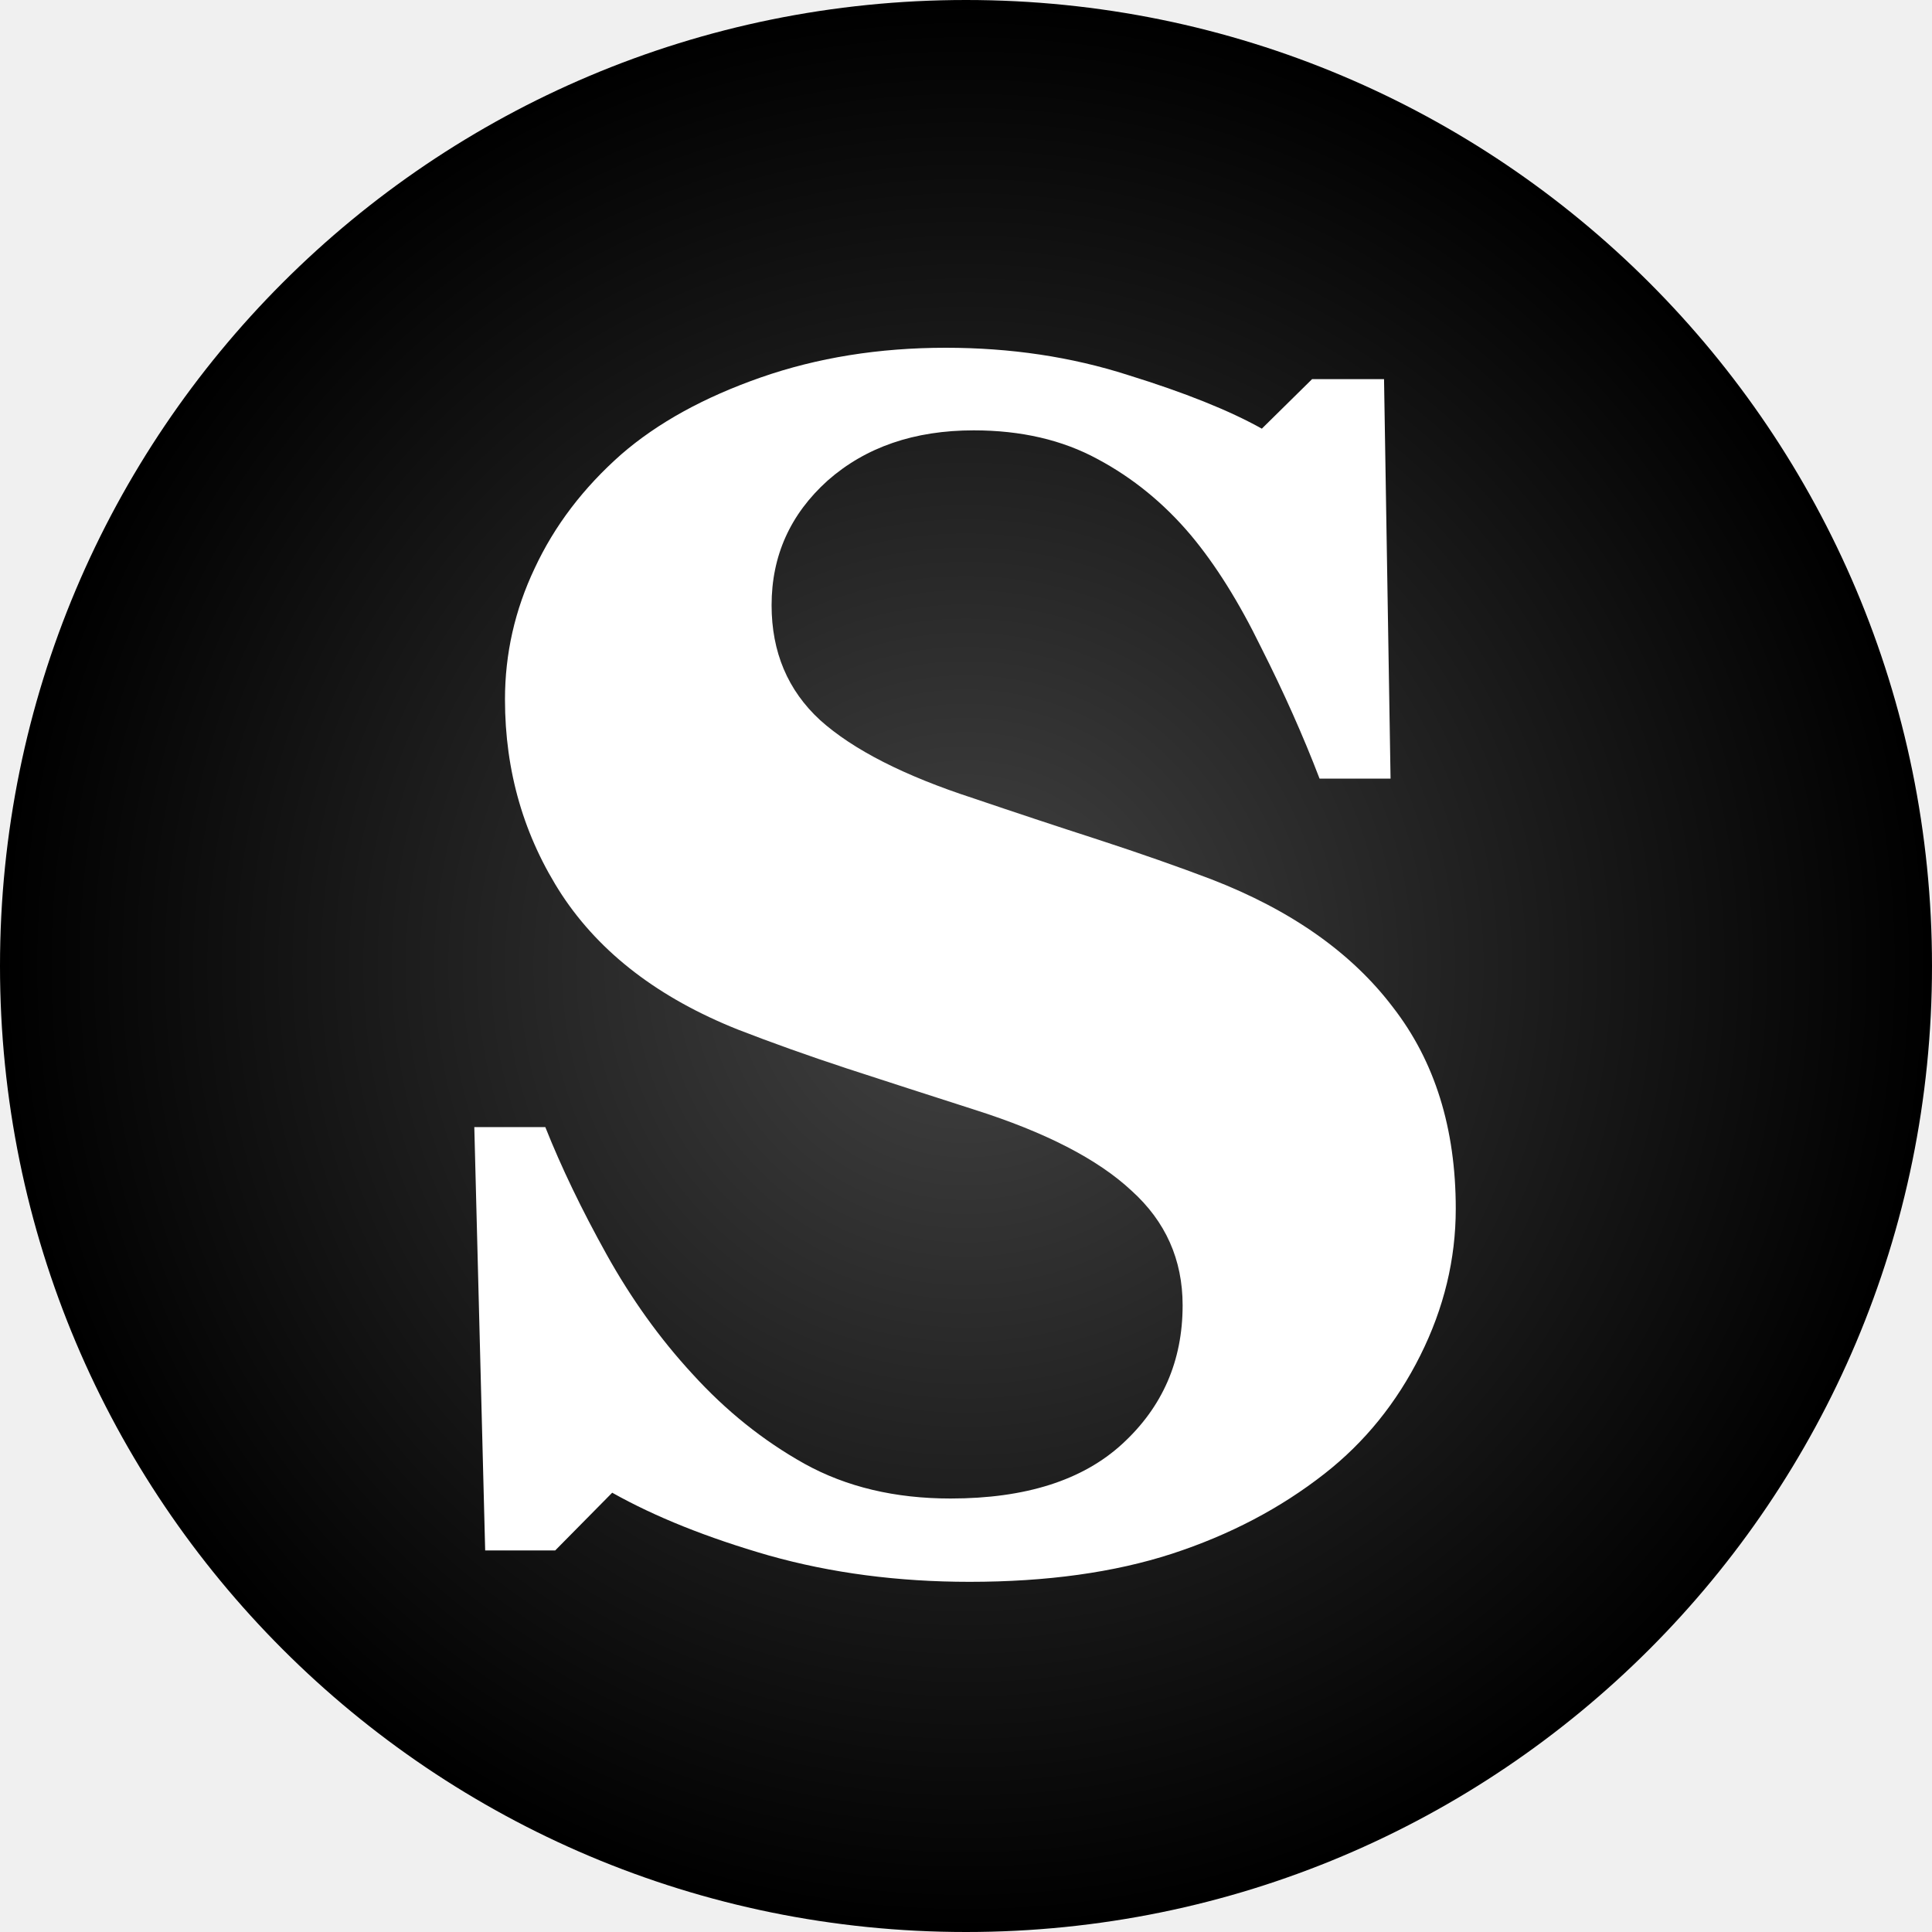
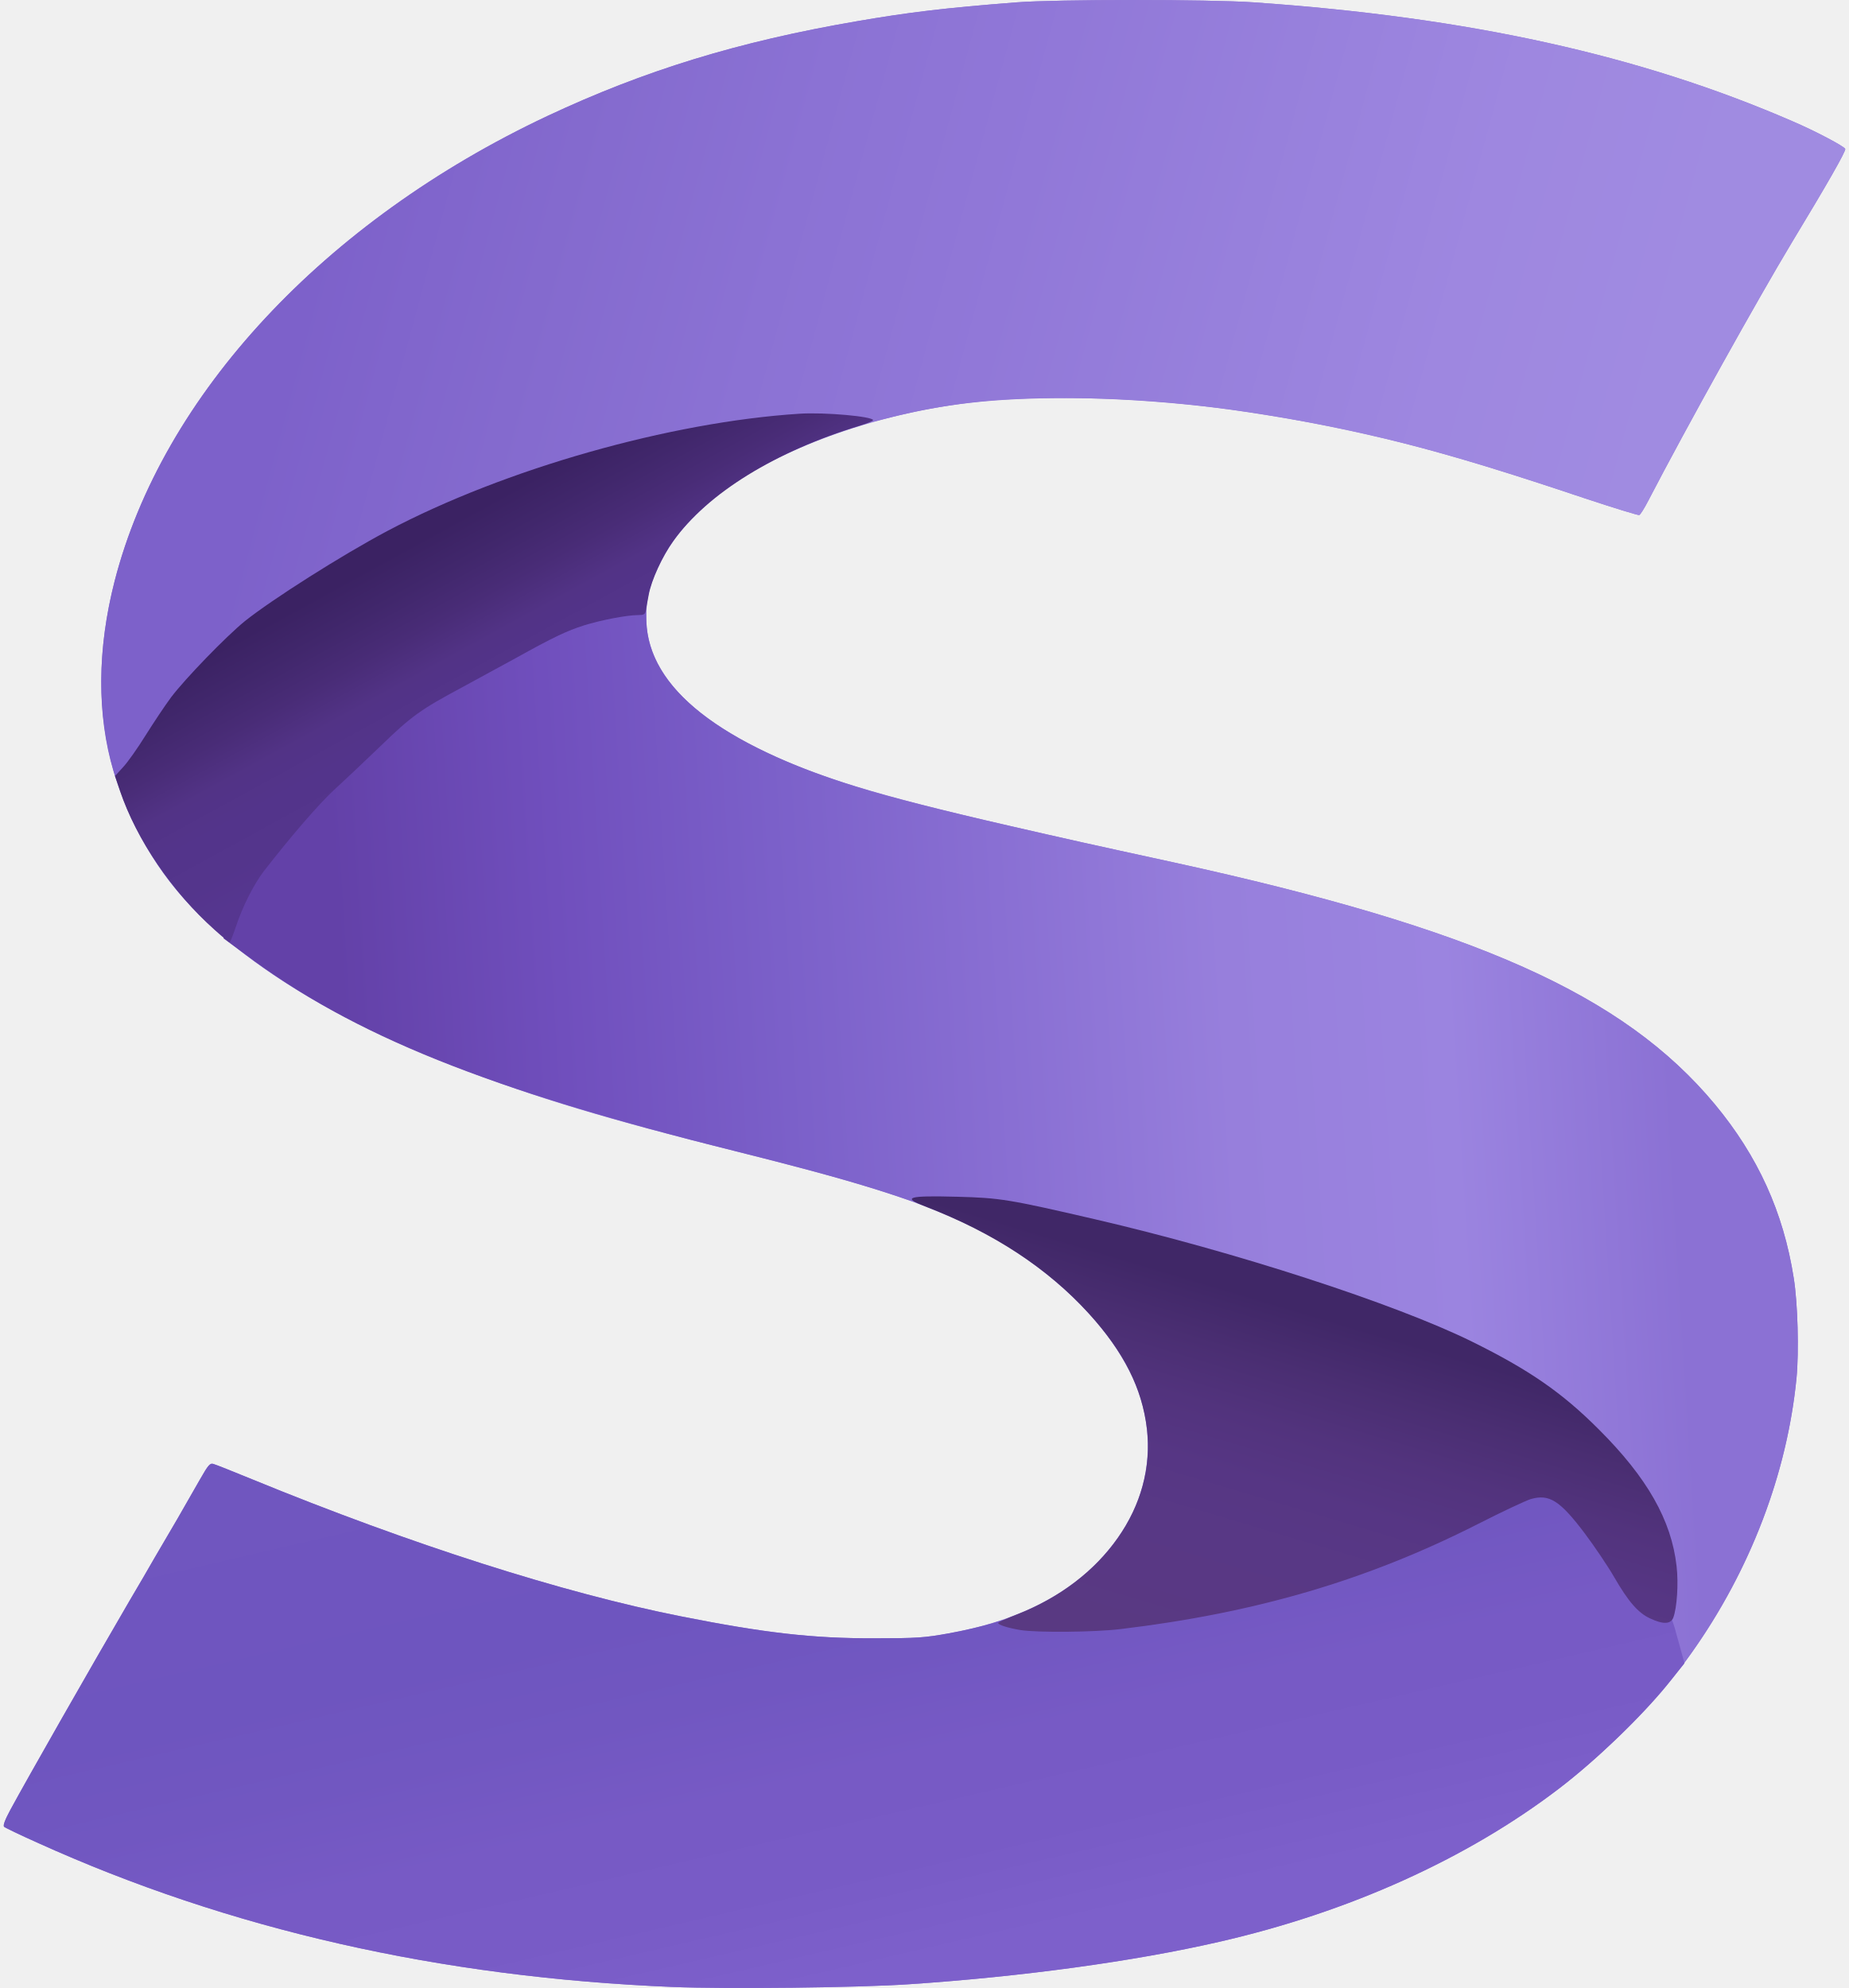
- <svg xmlns="http://www.w3.org/2000/svg" class="solo-logo" version="1.2" viewBox="0 0 800 800" width="100" height="100">
+ <svg xmlns="http://www.w3.org/2000/svg" width="93" height="100" viewBox="1.3 1.52 1001.32 1081.05" role="img" aria-labelledby="solo-title">
  <defs>
-     <linearGradient id="solo-logo-primary-gradient" gradientUnits="userSpaceOnUse" />
-     <radialGradient id="solo-logo-radial-gradient" cx="0" cy="0" r="1" href="#solo-logo-primary-gradient" gradientTransform="matrix(400,0,0,400,400,400)">
-       <stop offset="0" stop-color="#444" />
-       <stop offset=".99" stop-color="#000" />
-       <stop offset="1" stop-color="#000" />
-     </radialGradient>
+     <linearGradient id="g0" gradientUnits="userSpaceOnUse" x1="953.8" y1="262.1" x2="135.9" y2="40.7">
+       <stop offset="0.071" stop-color="#a08be1" />
+       <stop offset="0.214" stop-color="#9e87e0" />
+       <stop offset="0.357" stop-color="#9780dc" />
+       <stop offset="0.500" stop-color="#9178d8" />
+       <stop offset="0.643" stop-color="#8b72d4" />
+       <stop offset="0.786" stop-color="#846ace" />
+       <stop offset="0.929" stop-color="#7d61ca" />
+     </linearGradient>
+     <linearGradient id="g1" gradientUnits="userSpaceOnUse" x1="965.4" y1="545.6" x2="128.3" y2="598.1">
+       <stop offset="0.071" stop-color="#8b71d4" />
+       <stop offset="0.214" stop-color="#9b84e0" />
+       <stop offset="0.357" stop-color="#977fdc" />
+       <stop offset="0.500" stop-color="#896fd3" />
+       <stop offset="0.643" stop-color="#7b60c9" />
+       <stop offset="0.786" stop-color="#704fbd" />
+       <stop offset="0.929" stop-color="#6341a8" />
+     </linearGradient>
+     <linearGradient id="g2" gradientUnits="userSpaceOnUse" x1="473.6" y1="1100.7" x2="388.3" y2="733.1">
+       <stop offset="0.071" stop-color="#7d60cb" />
+       <stop offset="0.214" stop-color="#785bc6" />
+       <stop offset="0.357" stop-color="#775ac5" />
+       <stop offset="0.500" stop-color="#7157c1" />
+       <stop offset="0.643" stop-color="#6e55bf" />
+       <stop offset="0.786" stop-color="#6f55bf" />
+       <stop offset="0.929" stop-color="#7056bf" />
+     </linearGradient>
+     <linearGradient id="g3" gradientUnits="userSpaceOnUse" x1="730.2" y1="704.4" x2="666.2" y2="918.9">
+       <stop offset="0.071" stop-color="#402767" />
+       <stop offset="0.214" stop-color="#4a2e72" />
+       <stop offset="0.357" stop-color="#52337d" />
+       <stop offset="0.500" stop-color="#563684" />
+       <stop offset="0.643" stop-color="#583885" />
+       <stop offset="0.786" stop-color="#593884" />
+       <stop offset="0.929" stop-color="#593982" />
+     </linearGradient>
+     <linearGradient id="g4" gradientUnits="userSpaceOnUse" x1="268.0" y1="432.2" x2="195.8" y2="300.3">
+       <stop offset="0.071" stop-color="#563690" />
+       <stop offset="0.214" stop-color="#54358c" />
+       <stop offset="0.357" stop-color="#53348b" />
+       <stop offset="0.500" stop-color="#523386" />
+       <stop offset="0.643" stop-color="#492c77" />
+       <stop offset="0.786" stop-color="#41276c" />
+       <stop offset="0.929" stop-color="#3b2263" />
+     </linearGradient>
  </defs>
-   <style>
-     .solo-logo-outer-circle { fill: url(#solo-logo-radial-gradient); }
-     .solo-logo-inner-pattern { fill: #fff; }
-   </style>
-   <path class="solo-logo-outer-circle" d="M400 800c-221.2 0-400-178.8-400-400S178.8 0 400 0s400 178.8 400 400-178.8 400-400 400z" />
-   <path class="solo-logo-inner-pattern" d="M401.5 655q-44.4 0-83.1-10.9-38.2-11-64.9-26l-23.6 23.9h-29l-4.5-175.3h29.4q9.9 24.9 25.3 52.6 15.4 27.7 35.6 49.6 20.8 22.9 46.4 37.2 26 14.4 60.5 14.4 46.5 0 71.1-22.6 25-22.9 25-57.4 0-28.4-21.2-47.5-20.9-19.5-65-33.5-28.7-9.2-52.9-17.1-24-7.9-45.1-16.1-48.9-19.5-72.8-55.7-23.6-36.2-23.6-81 0-28.4 12.3-54.3 12.3-26.4 35.9-47.2 22.5-19.5 57.7-31.8 35.2-12.3 76.6-12.3 40.3 0 75.5 11.3 35.2 10.9 55.4 22.2l20.8-20.5h29.8l2.7 165.4h-29.4q-10.2-26.6-24.2-54.3-13.7-28.1-29.1-46.5-16.7-19.8-38.6-31.5-21.9-11.9-51.3-11.9-36.9 0-60.5 20.8-23.2 20.9-23.2 51.6 0 29.1 20.1 47.6 20.5 18.4 63.6 32.4 25.3 8.6 51.6 17.1 26.3 8.6 46.8 16.4 49.6 19.2 75.2 53 26 33.5 26 83.4 0 31.4-14.7 60.8-14.7 29.4-39.6 48.9-27.4 21.5-63.3 33.2-35.8 11.6-83.7 11.6z" />
+   <path fill="#9078d7" fill-rule="evenodd" d="M365.0 1082.0C238.4 1076.8 123.7 1050.7 19.5 1003.5C10.1 999.3 2.0 995.4 1.5 994.9C0.8 994.2 2.0 991.1 4.9 985.7C14.1 968.7 48.0 909.2 69.7 872.0C74.4 864.0 80.6 853.5 83.4 848.5C86.3 843.5 91.8 834.1 95.7 827.5C99.5 820.9 105.0 811.3 107.9 806.2C112.5 798.1 113.5 797.0 115.3 797.6C116.5 797.9 126.0 801.7 136.5 806.0C222.6 841.3 305.5 867.8 369.7 880.5C415.0 889.5 441.3 892.5 474.5 892.4C498.0 892.4 501.9 892.1 515.0 889.8C560.7 881.5 592.7 862.1 611.2 831.4C623.9 810.2 626.8 785.4 619.3 761.5C607.8 724.9 568.1 686.4 519.5 664.7C491.2 652.1 464.1 643.8 399.5 627.6C329.4 610.1 290.9 598.5 248.0 582.0C169.6 551.9 113.2 513.9 85.3 472.3C54.6 426.6 46.8 375.5 61.6 317.5C87.6 216.3 175.6 121.7 296.9 64.6C349.5 39.9 400.8 24.1 465.0 13.1C493.3 8.2 513.3 5.8 552.0 2.8C573.9 1.1 656.3 1.1 681.0 2.8C797.7 10.9 890.8 31.4 973.8 67.4C986.2 72.7 1002.1 81.1 1002.6 82.5C1003.1 83.6 992.7 101.8 973.5 133.5C955.2 163.9 916.1 234.1 895.5 273.8C893.4 277.9 891.2 281.4 890.6 281.6C890.0 281.8 876.7 277.7 861.0 272.5C781.9 245.9 738.9 234.9 677.5 225.6C632.7 218.8 581.3 216.3 542.2 219.0C480.8 223.4 417.0 246.2 383.9 275.6C370.6 287.6 363.1 297.2 357.0 310.3C352.1 320.9 350.6 327.6 350.7 338.0C351.1 365.1 371.4 388.6 412.2 408.8C442.2 423.7 475.4 433.9 549.0 450.8C581.3 458.2 589.7 460.1 637.5 470.5C801.5 506.4 882.1 542.4 931.7 602.0C955.1 630.2 969.0 660.7 974.6 696.5C976.8 710.1 977.5 736.5 976.1 751.0C970.3 810.0 945.3 869.2 905.6 918.0C891.7 935.1 866.5 959.2 847.0 974.1C797.0 1012.3 732.6 1041.4 662.0 1057.5C615.9 1068.1 555.0 1076.4 494.0 1080.5C466.7 1082.4 394.5 1083.2 365.0 1082.0Z" />
+   <path fill="url(#g0)" fill-rule="evenodd" d="M61.0 420.9C51.9 390.5 52.1 354.6 61.6 317.5C87.6 216.3 175.6 121.7 296.9 64.6C349.5 39.9 400.8 24.1 465.0 13.1C493.3 8.2 513.3 5.8 552.0 2.8C573.9 1.1 656.3 1.1 681.0 2.8C797.7 10.9 890.8 31.4 973.8 67.4C986.2 72.7 1002.1 81.1 1002.6 82.5C1003.1 83.6 992.7 101.8 973.5 133.5C955.2 163.9 916.1 234.1 895.5 273.8C893.4 277.9 891.2 281.4 890.6 281.6C890.0 281.8 876.7 277.7 861.0 272.5C805.6 253.9 775.4 245.1 739.5 237.1C681.2 224.2 629.7 218.0 579.2 218.0C539.9 218.0 512.3 221.1 481.8 228.9C468.9 232.3 466.6 232.6 461.8 231.8C436.9 227.5 378.5 235.8 322.5 251.6C261.6 268.8 214.0 290.9 158.6 327.5C139.5 340.1 130.7 347.4 115.3 363.4C100.1 379.1 93.6 387.5 82.5 405.4C75.0 417.5 66.4 428.0 64.1 428.0C63.5 428.0 62.1 424.8 61.0 420.9Z" />
+   <path fill="url(#g1)" fill-rule="evenodd" d="M909.2 902.7C903.4 882.4 903.5 883.5 905.5 875.8C908.0 866.2 907.2 851.5 903.5 840.5C897.0 820.9 885.0 803.1 864.5 782.7C844.5 762.7 826.7 750.4 795.5 735.0C753.7 714.4 666.1 686.0 590.5 668.5C544.1 657.8 537.8 656.8 516.7 656.3L498.9 656.0L485.2 651.4C463.3 644.2 440.2 637.8 399.5 627.6C263.5 593.7 191.9 564.9 132.3 520.3L120.8 511.8L121.5 508.1C122.5 502.3 129.8 485.0 134.0 478.3C140.8 467.4 163.0 440.8 174.8 429.5C181.1 423.4 193.3 411.7 202.0 403.4C219.2 386.8 224.1 383.2 246.5 371.3C254.8 366.8 267.8 359.7 275.5 355.5C296.2 344.0 303.6 340.5 312.8 337.6C323.3 334.3 336.4 332.0 344.4 332.0L350.5 332.0L350.7 339.2C351.7 375.5 390.8 406.3 465.1 429.4C483.4 435.1 510.2 441.9 549.0 450.8C581.3 458.2 589.7 460.1 637.5 470.5C801.5 506.4 882.1 542.4 931.7 602.0C955.1 630.2 969.0 660.7 974.6 696.5C976.8 710.1 977.5 736.5 976.1 751.0C971.0 802.8 950.9 855.6 919.0 900.4C915.7 905.1 912.6 909.1 912.1 909.4C911.7 909.7 910.3 906.7 909.2 902.7Z" />
+   <path fill="url(#g2)" fill-rule="evenodd" d="M365.0 1082.0C238.4 1076.8 123.7 1050.7 19.5 1003.5C10.1 999.3 2.0 995.4 1.5 994.9C0.8 994.2 2.0 991.1 4.9 985.7C14.1 968.7 48.0 909.2 69.7 872.0C74.4 864.0 80.6 853.5 83.4 848.5C86.3 843.5 91.8 834.1 95.7 827.5C99.5 820.9 105.0 811.3 107.9 806.2C112.5 798.1 113.5 797.0 115.3 797.6C116.5 797.9 126.0 801.7 136.5 806.0C222.6 841.3 305.5 867.8 369.7 880.5C415.0 889.5 441.3 892.5 474.5 892.4C498.0 892.4 501.9 892.1 515.1 889.7C523.1 888.3 533.6 885.8 538.6 884.3C547.0 881.6 547.8 881.5 552.5 882.8C560.8 885.1 587.4 885.5 603.5 883.6C678.2 874.6 738.1 857.1 798.8 826.3C812.2 819.5 825.7 813.2 828.9 812.4C836.8 810.2 844.4 811.1 850.4 815.2C856.1 818.9 872.2 840.1 881.1 855.5C889.0 869.1 895.5 876.1 902.7 878.6C908.6 880.7 907.9 879.4 912.5 896.2L915.2 906.0L907.4 915.7C892.3 934.5 867.7 958.3 847.0 974.1C797.0 1012.3 732.6 1041.4 662.0 1057.5C615.9 1068.1 555.0 1076.4 494.0 1080.5C466.7 1082.4 394.5 1083.2 365.0 1082.0Z" />
+   <path fill="url(#g3)" fill-rule="evenodd" d="M554.0 887.9C547.4 886.8 542.0 885.1 542.0 884.1C542.0 883.7 546.4 881.7 551.8 879.6C599.3 861.2 627.9 820.4 622.9 778.5C620.2 756.3 610.4 736.8 591.3 715.8C568.8 691.1 539.7 672.0 502.2 657.5C489.5 652.6 492.9 651.6 519.8 652.3C542.9 652.9 547.9 653.7 594.5 664.5C670.1 682.0 757.7 710.4 799.5 731.0C830.7 746.4 848.5 758.7 868.5 778.7C894.9 805.0 908.1 828.2 910.9 853.2C912.0 862.8 911.1 875.9 909.1 881.2C907.7 884.8 903.5 884.9 896.5 881.6C890.0 878.6 884.7 872.5 877.0 859.2C873.6 853.3 866.4 842.6 861.0 835.4C847.5 817.5 841.7 813.8 831.6 816.7C829.0 817.5 815.9 823.6 802.6 830.4C742.4 860.9 682.1 878.6 608.5 887.4C594.3 889.1 563.2 889.4 554.0 887.9Z" />
+   <path fill="url(#g4)" fill-rule="evenodd" d="M116.0 507.2C92.8 486.5 73.4 458.0 64.5 431.5L61.8 423.5L66.1 418.8C68.5 416.3 74.1 408.4 78.5 401.3C82.9 394.3 89.1 385.0 92.3 380.7C100.0 370.5 122.3 347.5 132.4 339.3C147.3 327.4 185.3 303.3 210.0 290.2C273.7 256.5 363.6 231.0 434.0 226.5C447.7 225.6 474.0 228.0 474.0 230.0C474.0 230.5 470.7 231.8 466.8 233.0C421.2 246.8 383.9 269.8 365.4 295.7C359.4 304.0 353.4 317.1 352.0 325.0C351.3 328.6 350.6 332.5 350.4 333.8C350.0 335.6 349.3 336.0 346.1 336.0C340.2 336.0 326.1 338.7 316.8 341.6C307.6 344.5 300.2 348.0 279.5 359.5C271.8 363.7 258.8 370.8 250.5 375.3C228.1 387.3 223.1 390.8 206.0 407.4C197.4 415.7 186.2 426.2 181.2 430.8C173.1 438.2 157.5 456.2 142.7 475.3C137.1 482.7 131.1 494.6 127.4 505.8C125.9 510.3 124.4 514.0 124.1 514.0C123.8 513.9 120.1 510.9 116.0 507.2Z" />
</svg>
